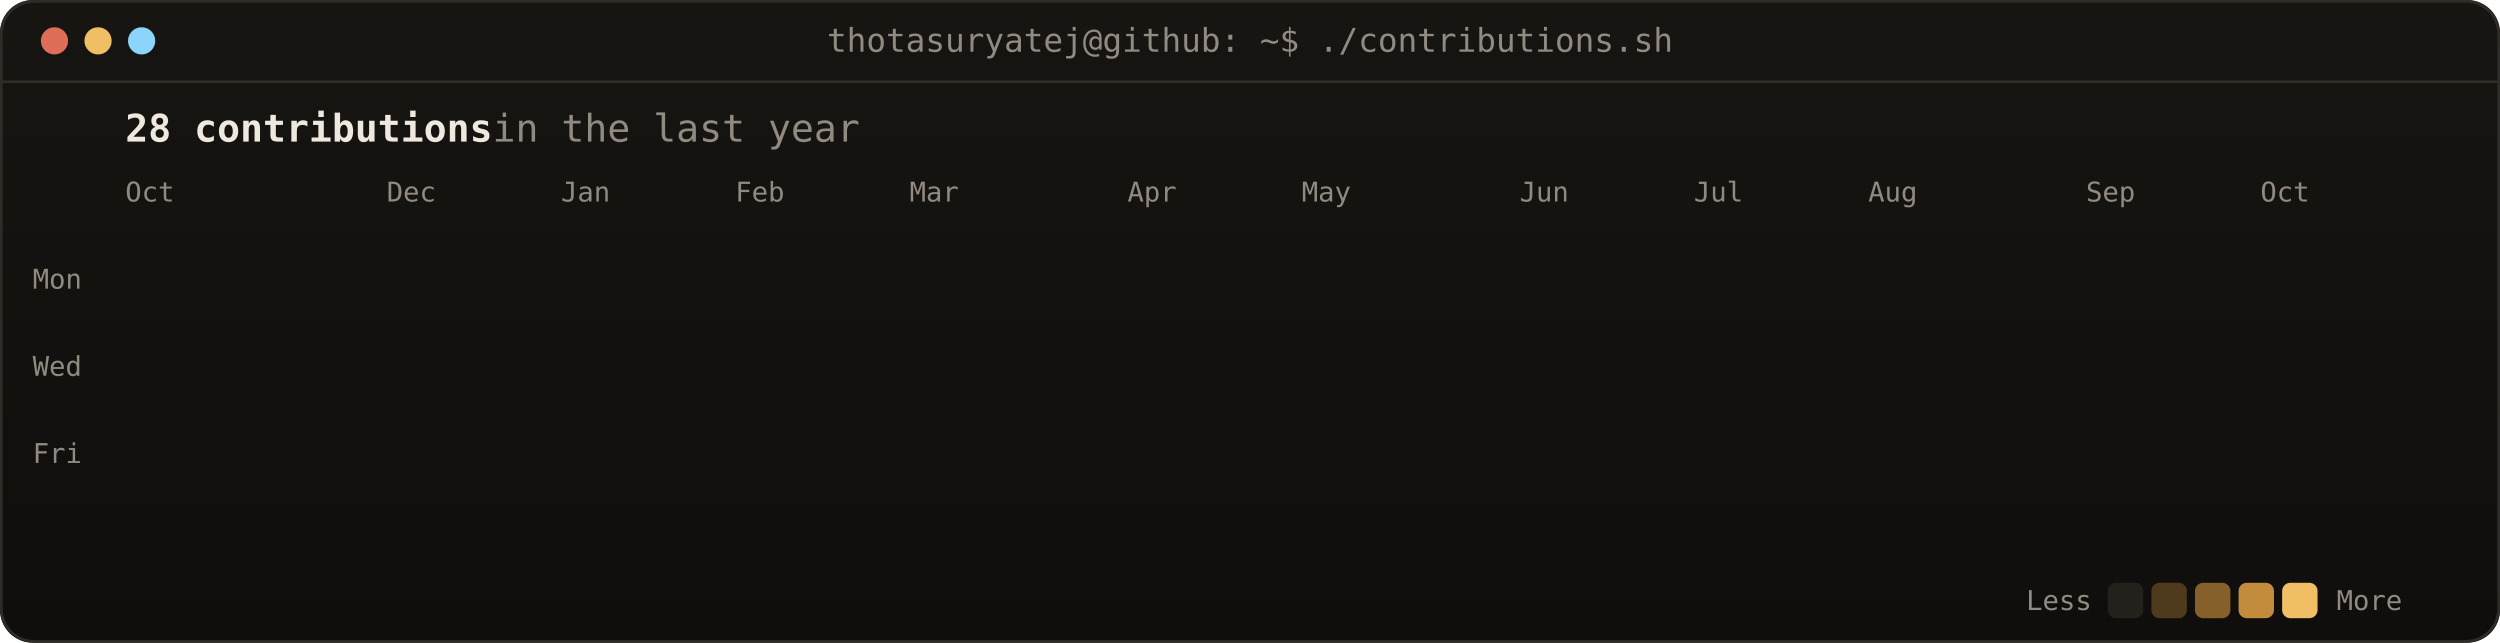
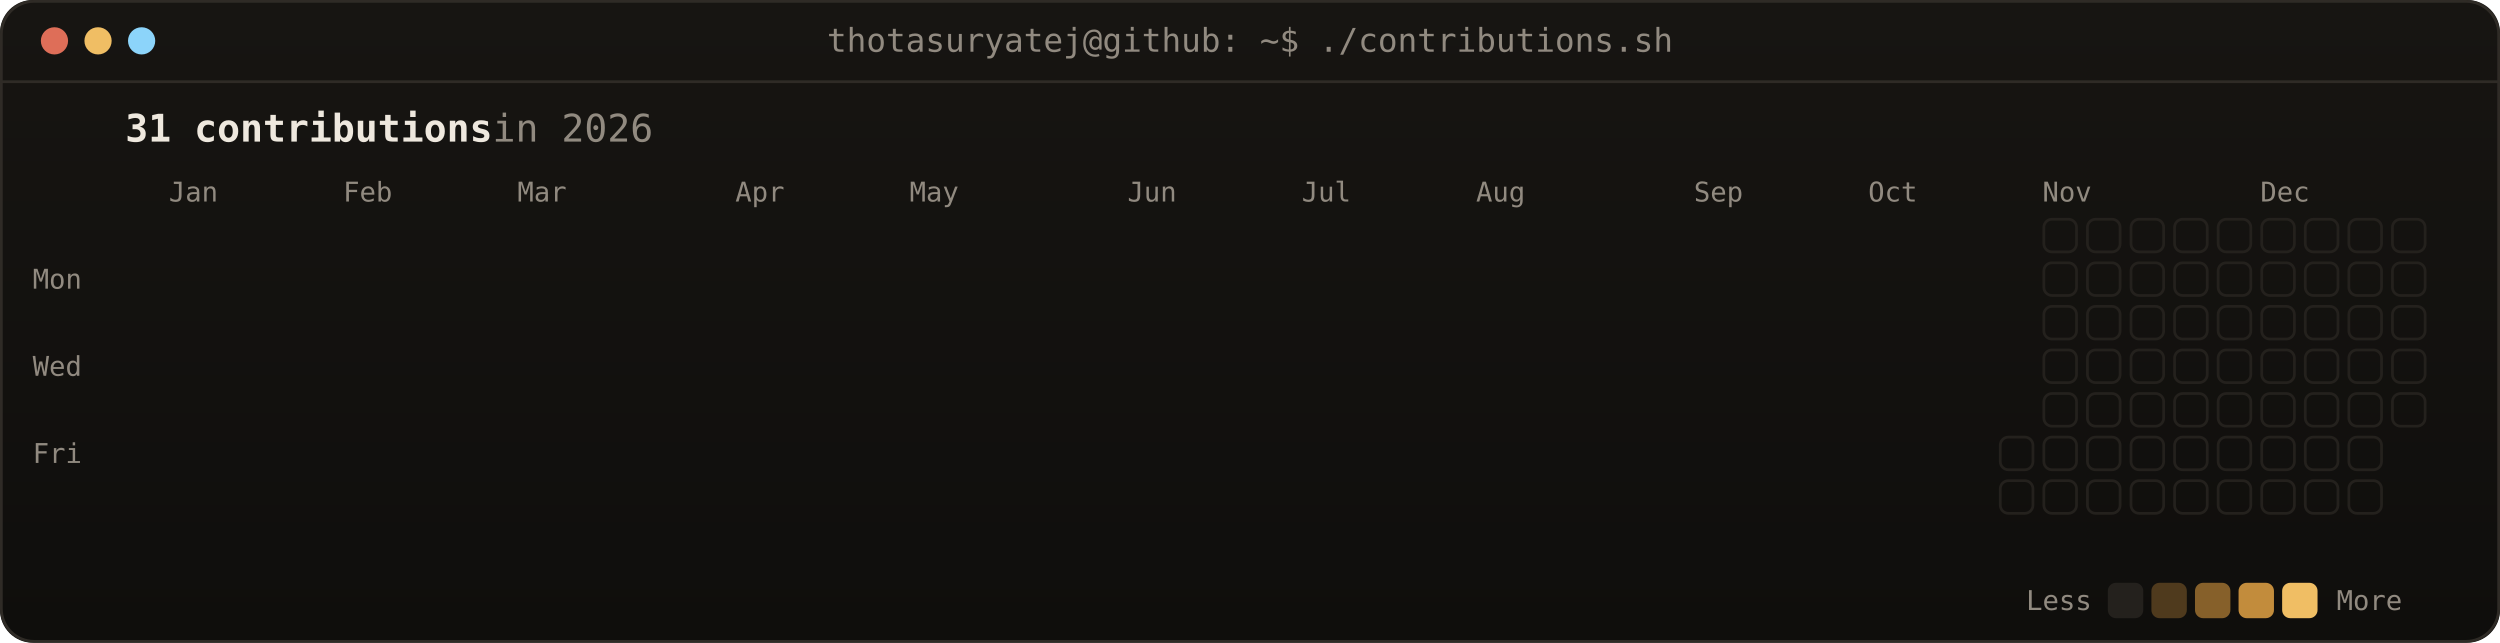
<svg xmlns="http://www.w3.org/2000/svg" width="918" height="236" viewBox="0 0 918 236" font-family="ui-monospace, SFMono-Regular, Menlo, Consolas, monospace">
  <style>.c{transform-box:fill-box;transform-origin:center;opacity:0;animation:pop .5s ease-out both}@keyframes pop{0%{opacity:0;transform:scale(.2)}60%{opacity:1;transform:scale(1.12)}100%{opacity:1;transform:scale(1)}}@media (prefers-reduced-motion: reduce){.c{opacity:1!important;animation:none!important}}</style>
  <defs>
    <linearGradient id="bg" x1="0" y1="0" x2="0" y2="1">
      <stop offset="0" stop-color="#171512" />
      <stop offset="1" stop-color="#0f0e0c" />
    </linearGradient>
  </defs>
  <rect width="918" height="236" rx="12" fill="url(#bg)" />
  <rect x="0.5" y="0.5" width="917" height="235" rx="12" fill="none" stroke="#2f2b26" />
  <line x1="0" y1="30" x2="918" y2="30" stroke="#2f2b26" />
  <circle cx="20" cy="15" r="5" fill="#de6e58" />
  <circle cx="36" cy="15" r="5" fill="#f0be64" />
  <circle cx="52" cy="15" r="5" fill="#8cd4fa" />
  <text x="459.0" y="19" fill="#918a80" font-size="12" text-anchor="middle">thotasuryatej@github: ~$ ./contributions.sh</text>
-   <text x="46" y="52" fill="#eee8de" font-size="14" font-weight="700">28 contributions<tspan fill="#918a80" font-weight="400"> in the last year</tspan>
+   <text x="46" y="52" fill="#eee8de" font-size="14" font-weight="700">31 contributions<tspan fill="#918a80" font-weight="400"> in 2026</tspan>
  </text>
  <text x="12" y="106" fill="#918a80" font-size="10">Mon</text>
  <text x="12" y="138" fill="#918a80" font-size="10">Wed</text>
  <text x="12" y="170" fill="#918a80" font-size="10">Fri</text>
-   <text x="46" y="74" fill="#918a80" font-size="10">Oct</text>
-   <rect class="c" x="46" y="80" width="13" height="13" rx="3" fill="#24211d" style="animation-delay:0.000s" />
-   <rect class="c" x="46" y="96" width="13" height="13" rx="3" fill="#24211d" style="animation-delay:0.030s" />
-   <rect class="c" x="46" y="112" width="13" height="13" rx="3" fill="#24211d" style="animation-delay:0.060s" />
-   <rect class="c" x="46" y="128" width="13" height="13" rx="3" fill="#24211d" style="animation-delay:0.090s" />
  <rect class="c" x="46" y="144" width="13" height="13" rx="3" fill="#24211d" style="animation-delay:0.120s" />
  <rect class="c" x="46" y="160" width="13" height="13" rx="3" fill="#24211d" style="animation-delay:0.150s" />
  <rect class="c" x="46" y="176" width="13" height="13" rx="3" fill="#24211d" style="animation-delay:0.180s" />
+   <text x="62" y="74" fill="#918a80" font-size="10">Jan</text>
  <rect class="c" x="62" y="80" width="13" height="13" rx="3" fill="#24211d" style="animation-delay:0.035s" />
  <rect class="c" x="62" y="96" width="13" height="13" rx="3" fill="#24211d" style="animation-delay:0.065s" />
  <rect class="c" x="62" y="112" width="13" height="13" rx="3" fill="#24211d" style="animation-delay:0.095s" />
  <rect class="c" x="62" y="128" width="13" height="13" rx="3" fill="#24211d" style="animation-delay:0.125s" />
  <rect class="c" x="62" y="144" width="13" height="13" rx="3" fill="#24211d" style="animation-delay:0.155s" />
  <rect class="c" x="62" y="160" width="13" height="13" rx="3" fill="#24211d" style="animation-delay:0.185s" />
  <rect class="c" x="62" y="176" width="13" height="13" rx="3" fill="#24211d" style="animation-delay:0.215s" />
  <rect class="c" x="78" y="80" width="13" height="13" rx="3" fill="#24211d" style="animation-delay:0.070s" />
  <rect class="c" x="78" y="96" width="13" height="13" rx="3" fill="#24211d" style="animation-delay:0.100s" />
  <rect class="c" x="78" y="112" width="13" height="13" rx="3" fill="#24211d" style="animation-delay:0.130s" />
  <rect class="c" x="78" y="128" width="13" height="13" rx="3" fill="#24211d" style="animation-delay:0.160s" />
  <rect class="c" x="78" y="144" width="13" height="13" rx="3" fill="#24211d" style="animation-delay:0.190s" />
  <rect class="c" x="78" y="160" width="13" height="13" rx="3" fill="#24211d" style="animation-delay:0.220s" />
  <rect class="c" x="78" y="176" width="13" height="13" rx="3" fill="#24211d" style="animation-delay:0.250s" />
  <rect class="c" x="94" y="80" width="13" height="13" rx="3" fill="#24211d" style="animation-delay:0.105s" />
  <rect class="c" x="94" y="96" width="13" height="13" rx="3" fill="#24211d" style="animation-delay:0.135s" />
  <rect class="c" x="94" y="112" width="13" height="13" rx="3" fill="#24211d" style="animation-delay:0.165s" />
  <rect class="c" x="94" y="128" width="13" height="13" rx="3" fill="#24211d" style="animation-delay:0.195s" />
  <rect class="c" x="94" y="144" width="13" height="13" rx="3" fill="#24211d" style="animation-delay:0.225s" />
  <rect class="c" x="94" y="160" width="13" height="13" rx="3" fill="#24211d" style="animation-delay:0.255s" />
  <rect class="c" x="94" y="176" width="13" height="13" rx="3" fill="#24211d" style="animation-delay:0.285s" />
  <rect class="c" x="110" y="80" width="13" height="13" rx="3" fill="#24211d" style="animation-delay:0.140s" />
  <rect class="c" x="110" y="96" width="13" height="13" rx="3" fill="#24211d" style="animation-delay:0.170s" />
  <rect class="c" x="110" y="112" width="13" height="13" rx="3" fill="#24211d" style="animation-delay:0.200s" />
  <rect class="c" x="110" y="128" width="13" height="13" rx="3" fill="#24211d" style="animation-delay:0.230s" />
  <rect class="c" x="110" y="144" width="13" height="13" rx="3" fill="#24211d" style="animation-delay:0.260s" />
  <rect class="c" x="110" y="160" width="13" height="13" rx="3" fill="#24211d" style="animation-delay:0.290s" />
  <rect class="c" x="110" y="176" width="13" height="13" rx="3" fill="#24211d" style="animation-delay:0.320s" />
+   <text x="126" y="74" fill="#918a80" font-size="10">Feb</text>
  <rect class="c" x="126" y="80" width="13" height="13" rx="3" fill="#24211d" style="animation-delay:0.175s" />
  <rect class="c" x="126" y="96" width="13" height="13" rx="3" fill="#24211d" style="animation-delay:0.205s" />
  <rect class="c" x="126" y="112" width="13" height="13" rx="3" fill="#24211d" style="animation-delay:0.235s" />
  <rect class="c" x="126" y="128" width="13" height="13" rx="3" fill="#24211d" style="animation-delay:0.265s" />
  <rect class="c" x="126" y="144" width="13" height="13" rx="3" fill="#24211d" style="animation-delay:0.295s" />
  <rect class="c" x="126" y="160" width="13" height="13" rx="3" fill="#24211d" style="animation-delay:0.325s" />
  <rect class="c" x="126" y="176" width="13" height="13" rx="3" fill="#24211d" style="animation-delay:0.355s" />
-   <text x="142" y="74" fill="#918a80" font-size="10">Dec</text>
  <rect class="c" x="142" y="80" width="13" height="13" rx="3" fill="#24211d" style="animation-delay:0.210s" />
  <rect class="c" x="142" y="96" width="13" height="13" rx="3" fill="#24211d" style="animation-delay:0.240s" />
  <rect class="c" x="142" y="112" width="13" height="13" rx="3" fill="#24211d" style="animation-delay:0.270s" />
  <rect class="c" x="142" y="128" width="13" height="13" rx="3" fill="#24211d" style="animation-delay:0.300s" />
  <rect class="c" x="142" y="144" width="13" height="13" rx="3" fill="#24211d" style="animation-delay:0.330s" />
  <rect class="c" x="142" y="160" width="13" height="13" rx="3" fill="#24211d" style="animation-delay:0.360s" />
  <rect class="c" x="142" y="176" width="13" height="13" rx="3" fill="#24211d" style="animation-delay:0.390s" />
  <rect class="c" x="158" y="80" width="13" height="13" rx="3" fill="#24211d" style="animation-delay:0.245s" />
  <rect class="c" x="158" y="96" width="13" height="13" rx="3" fill="#24211d" style="animation-delay:0.275s" />
  <rect class="c" x="158" y="112" width="13" height="13" rx="3" fill="#24211d" style="animation-delay:0.305s" />
  <rect class="c" x="158" y="128" width="13" height="13" rx="3" fill="#24211d" style="animation-delay:0.335s" />
  <rect class="c" x="158" y="144" width="13" height="13" rx="3" fill="#24211d" style="animation-delay:0.365s" />
  <rect class="c" x="158" y="160" width="13" height="13" rx="3" fill="#24211d" style="animation-delay:0.395s" />
  <rect class="c" x="158" y="176" width="13" height="13" rx="3" fill="#24211d" style="animation-delay:0.425s" />
  <rect class="c" x="174" y="80" width="13" height="13" rx="3" fill="#24211d" style="animation-delay:0.280s" />
  <rect class="c" x="174" y="96" width="13" height="13" rx="3" fill="#24211d" style="animation-delay:0.310s" />
  <rect class="c" x="174" y="112" width="13" height="13" rx="3" fill="#24211d" style="animation-delay:0.340s" />
  <rect class="c" x="174" y="128" width="13" height="13" rx="3" fill="#24211d" style="animation-delay:0.370s" />
  <rect class="c" x="174" y="144" width="13" height="13" rx="3" fill="#24211d" style="animation-delay:0.400s" />
  <rect class="c" x="174" y="160" width="13" height="13" rx="3" fill="#24211d" style="animation-delay:0.430s" />
  <rect class="c" x="174" y="176" width="13" height="13" rx="3" fill="#24211d" style="animation-delay:0.460s" />
+   <text x="190" y="74" fill="#918a80" font-size="10">Mar</text>
  <rect class="c" x="190" y="80" width="13" height="13" rx="3" fill="#24211d" style="animation-delay:0.315s" />
  <rect class="c" x="190" y="96" width="13" height="13" rx="3" fill="#24211d" style="animation-delay:0.345s" />
  <rect class="c" x="190" y="112" width="13" height="13" rx="3" fill="#24211d" style="animation-delay:0.375s" />
  <rect class="c" x="190" y="128" width="13" height="13" rx="3" fill="#24211d" style="animation-delay:0.405s" />
  <rect class="c" x="190" y="144" width="13" height="13" rx="3" fill="#24211d" style="animation-delay:0.435s" />
  <rect class="c" x="190" y="160" width="13" height="13" rx="3" fill="#24211d" style="animation-delay:0.465s" />
  <rect class="c" x="190" y="176" width="13" height="13" rx="3" fill="#24211d" style="animation-delay:0.495s" />
-   <text x="206" y="74" fill="#918a80" font-size="10">Jan</text>
  <rect class="c" x="206" y="80" width="13" height="13" rx="3" fill="#24211d" style="animation-delay:0.350s" />
  <rect class="c" x="206" y="96" width="13" height="13" rx="3" fill="#24211d" style="animation-delay:0.380s" />
  <rect class="c" x="206" y="112" width="13" height="13" rx="3" fill="#24211d" style="animation-delay:0.410s" />
  <rect class="c" x="206" y="128" width="13" height="13" rx="3" fill="#24211d" style="animation-delay:0.440s" />
  <rect class="c" x="206" y="144" width="13" height="13" rx="3" fill="#24211d" style="animation-delay:0.470s" />
  <rect class="c" x="206" y="160" width="13" height="13" rx="3" fill="#24211d" style="animation-delay:0.500s" />
  <rect class="c" x="206" y="176" width="13" height="13" rx="3" fill="#24211d" style="animation-delay:0.530s" />
  <rect class="c" x="222" y="80" width="13" height="13" rx="3" fill="#24211d" style="animation-delay:0.385s" />
  <rect class="c" x="222" y="96" width="13" height="13" rx="3" fill="#24211d" style="animation-delay:0.415s" />
  <rect class="c" x="222" y="112" width="13" height="13" rx="3" fill="#24211d" style="animation-delay:0.445s" />
  <rect class="c" x="222" y="128" width="13" height="13" rx="3" fill="#24211d" style="animation-delay:0.475s" />
  <rect class="c" x="222" y="144" width="13" height="13" rx="3" fill="#24211d" style="animation-delay:0.505s" />
  <rect class="c" x="222" y="160" width="13" height="13" rx="3" fill="#24211d" style="animation-delay:0.535s" />
  <rect class="c" x="222" y="176" width="13" height="13" rx="3" fill="#24211d" style="animation-delay:0.565s" />
  <rect class="c" x="238" y="80" width="13" height="13" rx="3" fill="#24211d" style="animation-delay:0.420s" />
  <rect class="c" x="238" y="96" width="13" height="13" rx="3" fill="#24211d" style="animation-delay:0.450s" />
  <rect class="c" x="238" y="112" width="13" height="13" rx="3" fill="#24211d" style="animation-delay:0.480s" />
  <rect class="c" x="238" y="128" width="13" height="13" rx="3" fill="#24211d" style="animation-delay:0.510s" />
  <rect class="c" x="238" y="144" width="13" height="13" rx="3" fill="#24211d" style="animation-delay:0.540s" />
  <rect class="c" x="238" y="160" width="13" height="13" rx="3" fill="#24211d" style="animation-delay:0.570s" />
  <rect class="c" x="238" y="176" width="13" height="13" rx="3" fill="#24211d" style="animation-delay:0.600s" />
  <rect class="c" x="254" y="80" width="13" height="13" rx="3" fill="#24211d" style="animation-delay:0.455s" />
  <rect class="c" x="254" y="96" width="13" height="13" rx="3" fill="#24211d" style="animation-delay:0.485s" />
  <rect class="c" x="254" y="112" width="13" height="13" rx="3" fill="#24211d" style="animation-delay:0.515s" />
  <rect class="c" x="254" y="128" width="13" height="13" rx="3" fill="#24211d" style="animation-delay:0.545s" />
  <rect class="c" x="254" y="144" width="13" height="13" rx="3" fill="#24211d" style="animation-delay:0.575s" />
  <rect class="c" x="254" y="160" width="13" height="13" rx="3" fill="#24211d" style="animation-delay:0.605s" />
  <rect class="c" x="254" y="176" width="13" height="13" rx="3" fill="#24211d" style="animation-delay:0.635s" />
-   <text x="270" y="74" fill="#918a80" font-size="10">Feb</text>
+   <text x="270" y="74" fill="#918a80" font-size="10">Apr</text>
  <rect class="c" x="270" y="80" width="13" height="13" rx="3" fill="#24211d" style="animation-delay:0.490s" />
  <rect class="c" x="270" y="96" width="13" height="13" rx="3" fill="#24211d" style="animation-delay:0.520s" />
  <rect class="c" x="270" y="112" width="13" height="13" rx="3" fill="#24211d" style="animation-delay:0.550s" />
  <rect class="c" x="270" y="128" width="13" height="13" rx="3" fill="#24211d" style="animation-delay:0.580s" />
  <rect class="c" x="270" y="144" width="13" height="13" rx="3" fill="#24211d" style="animation-delay:0.610s" />
  <rect class="c" x="270" y="160" width="13" height="13" rx="3" fill="#24211d" style="animation-delay:0.640s" />
  <rect class="c" x="270" y="176" width="13" height="13" rx="3" fill="#24211d" style="animation-delay:0.670s" />
  <rect class="c" x="286" y="80" width="13" height="13" rx="3" fill="#24211d" style="animation-delay:0.525s" />
  <rect class="c" x="286" y="96" width="13" height="13" rx="3" fill="#24211d" style="animation-delay:0.555s" />
  <rect class="c" x="286" y="112" width="13" height="13" rx="3" fill="#24211d" style="animation-delay:0.585s" />
  <rect class="c" x="286" y="128" width="13" height="13" rx="3" fill="#24211d" style="animation-delay:0.615s" />
  <rect class="c" x="286" y="144" width="13" height="13" rx="3" fill="#24211d" style="animation-delay:0.645s" />
  <rect class="c" x="286" y="160" width="13" height="13" rx="3" fill="#24211d" style="animation-delay:0.675s" />
  <rect class="c" x="286" y="176" width="13" height="13" rx="3" fill="#24211d" style="animation-delay:0.705s" />
  <rect class="c" x="302" y="80" width="13" height="13" rx="3" fill="#24211d" style="animation-delay:0.560s" />
  <rect class="c" x="302" y="96" width="13" height="13" rx="3" fill="#24211d" style="animation-delay:0.590s" />
  <rect class="c" x="302" y="112" width="13" height="13" rx="3" fill="#24211d" style="animation-delay:0.620s" />
  <rect class="c" x="302" y="128" width="13" height="13" rx="3" fill="#24211d" style="animation-delay:0.650s" />
  <rect class="c" x="302" y="144" width="13" height="13" rx="3" fill="#24211d" style="animation-delay:0.680s" />
  <rect class="c" x="302" y="160" width="13" height="13" rx="3" fill="#24211d" style="animation-delay:0.710s" />
  <rect class="c" x="302" y="176" width="13" height="13" rx="3" fill="#24211d" style="animation-delay:0.740s" />
  <rect class="c" x="318" y="80" width="13" height="13" rx="3" fill="#24211d" style="animation-delay:0.595s" />
  <rect class="c" x="318" y="96" width="13" height="13" rx="3" fill="#24211d" style="animation-delay:0.625s" />
  <rect class="c" x="318" y="112" width="13" height="13" rx="3" fill="#24211d" style="animation-delay:0.655s" />
  <rect class="c" x="318" y="128" width="13" height="13" rx="3" fill="#24211d" style="animation-delay:0.685s" />
  <rect class="c" x="318" y="144" width="13" height="13" rx="3" fill="#24211d" style="animation-delay:0.715s" />
  <rect class="c" x="318" y="160" width="13" height="13" rx="3" fill="#24211d" style="animation-delay:0.745s" />
  <rect class="c" x="318" y="176" width="13" height="13" rx="3" fill="#24211d" style="animation-delay:0.775s" />
-   <text x="334" y="74" fill="#918a80" font-size="10">Mar</text>
+   <text x="334" y="74" fill="#918a80" font-size="10">May</text>
  <rect class="c" x="334" y="80" width="13" height="13" rx="3" fill="#24211d" style="animation-delay:0.630s" />
  <rect class="c" x="334" y="96" width="13" height="13" rx="3" fill="#24211d" style="animation-delay:0.660s" />
  <rect class="c" x="334" y="112" width="13" height="13" rx="3" fill="#24211d" style="animation-delay:0.690s" />
  <rect class="c" x="334" y="128" width="13" height="13" rx="3" fill="#24211d" style="animation-delay:0.720s" />
  <rect class="c" x="334" y="144" width="13" height="13" rx="3" fill="#24211d" style="animation-delay:0.750s" />
  <rect class="c" x="334" y="160" width="13" height="13" rx="3" fill="#24211d" style="animation-delay:0.780s" />
  <rect class="c" x="334" y="176" width="13" height="13" rx="3" fill="#24211d" style="animation-delay:0.810s" />
  <rect class="c" x="350" y="80" width="13" height="13" rx="3" fill="#24211d" style="animation-delay:0.665s" />
  <rect class="c" x="350" y="96" width="13" height="13" rx="3" fill="#24211d" style="animation-delay:0.695s" />
  <rect class="c" x="350" y="112" width="13" height="13" rx="3" fill="#24211d" style="animation-delay:0.725s" />
  <rect class="c" x="350" y="128" width="13" height="13" rx="3" fill="#24211d" style="animation-delay:0.755s" />
  <rect class="c" x="350" y="144" width="13" height="13" rx="3" fill="#24211d" style="animation-delay:0.785s" />
  <rect class="c" x="350" y="160" width="13" height="13" rx="3" fill="#24211d" style="animation-delay:0.815s" />
  <rect class="c" x="350" y="176" width="13" height="13" rx="3" fill="#24211d" style="animation-delay:0.845s" />
  <rect class="c" x="366" y="80" width="13" height="13" rx="3" fill="#24211d" style="animation-delay:0.700s" />
  <rect class="c" x="366" y="96" width="13" height="13" rx="3" fill="#24211d" style="animation-delay:0.730s" />
  <rect class="c" x="366" y="112" width="13" height="13" rx="3" fill="#24211d" style="animation-delay:0.760s" />
  <rect class="c" x="366" y="128" width="13" height="13" rx="3" fill="#24211d" style="animation-delay:0.790s" />
  <rect class="c" x="366" y="144" width="13" height="13" rx="3" fill="#24211d" style="animation-delay:0.820s" />
  <rect class="c" x="366" y="160" width="13" height="13" rx="3" fill="#24211d" style="animation-delay:0.850s" />
  <rect class="c" x="366" y="176" width="13" height="13" rx="3" fill="#24211d" style="animation-delay:0.880s" />
  <rect class="c" x="382" y="80" width="13" height="13" rx="3" fill="#24211d" style="animation-delay:0.735s" />
  <rect class="c" x="382" y="96" width="13" height="13" rx="3" fill="#24211d" style="animation-delay:0.765s" />
  <rect class="c" x="382" y="112" width="13" height="13" rx="3" fill="#24211d" style="animation-delay:0.795s" />
  <rect class="c" x="382" y="128" width="13" height="13" rx="3" fill="#24211d" style="animation-delay:0.825s" />
  <rect class="c" x="382" y="144" width="13" height="13" rx="3" fill="#24211d" style="animation-delay:0.855s" />
  <rect class="c" x="382" y="160" width="13" height="13" rx="3" fill="#24211d" style="animation-delay:0.885s" />
  <rect class="c" x="382" y="176" width="13" height="13" rx="3" fill="#24211d" style="animation-delay:0.915s" />
  <rect class="c" x="398" y="80" width="13" height="13" rx="3" fill="#24211d" style="animation-delay:0.770s" />
  <rect class="c" x="398" y="96" width="13" height="13" rx="3" fill="#24211d" style="animation-delay:0.800s" />
  <rect class="c" x="398" y="112" width="13" height="13" rx="3" fill="#24211d" style="animation-delay:0.830s" />
  <rect class="c" x="398" y="128" width="13" height="13" rx="3" fill="#24211d" style="animation-delay:0.860s" />
  <rect class="c" x="398" y="144" width="13" height="13" rx="3" fill="#24211d" style="animation-delay:0.890s" />
  <rect class="c" x="398" y="160" width="13" height="13" rx="3" fill="#24211d" style="animation-delay:0.920s" />
  <rect class="c" x="398" y="176" width="13" height="13" rx="3" fill="#24211d" style="animation-delay:0.950s" />
-   <text x="414" y="74" fill="#918a80" font-size="10">Apr</text>
+   <text x="414" y="74" fill="#918a80" font-size="10">Jun</text>
  <rect class="c" x="414" y="80" width="13" height="13" rx="3" fill="#24211d" style="animation-delay:0.805s" />
  <rect class="c" x="414" y="96" width="13" height="13" rx="3" fill="#24211d" style="animation-delay:0.835s" />
  <rect class="c" x="414" y="112" width="13" height="13" rx="3" fill="#24211d" style="animation-delay:0.865s" />
  <rect class="c" x="414" y="128" width="13" height="13" rx="3" fill="#24211d" style="animation-delay:0.895s" />
  <rect class="c" x="414" y="144" width="13" height="13" rx="3" fill="#24211d" style="animation-delay:0.925s" />
  <rect class="c" x="414" y="160" width="13" height="13" rx="3" fill="#24211d" style="animation-delay:0.955s" />
  <rect class="c" x="414" y="176" width="13" height="13" rx="3" fill="#24211d" style="animation-delay:0.985s" />
  <rect class="c" x="430" y="80" width="13" height="13" rx="3" fill="#24211d" style="animation-delay:0.840s" />
  <rect class="c" x="430" y="96" width="13" height="13" rx="3" fill="#24211d" style="animation-delay:0.870s" />
  <rect class="c" x="430" y="112" width="13" height="13" rx="3" fill="#24211d" style="animation-delay:0.900s" />
  <rect class="c" x="430" y="128" width="13" height="13" rx="3" fill="#24211d" style="animation-delay:0.930s" />
  <rect class="c" x="430" y="144" width="13" height="13" rx="3" fill="#24211d" style="animation-delay:0.960s" />
  <rect class="c" x="430" y="160" width="13" height="13" rx="3" fill="#24211d" style="animation-delay:0.990s" />
  <rect class="c" x="430" y="176" width="13" height="13" rx="3" fill="#24211d" style="animation-delay:1.020s" />
  <rect class="c" x="446" y="80" width="13" height="13" rx="3" fill="#24211d" style="animation-delay:0.875s" />
  <rect class="c" x="446" y="96" width="13" height="13" rx="3" fill="#24211d" style="animation-delay:0.905s" />
  <rect class="c" x="446" y="112" width="13" height="13" rx="3" fill="#24211d" style="animation-delay:0.935s" />
  <rect class="c" x="446" y="128" width="13" height="13" rx="3" fill="#24211d" style="animation-delay:0.965s" />
  <rect class="c" x="446" y="144" width="13" height="13" rx="3" fill="#24211d" style="animation-delay:0.995s" />
  <rect class="c" x="446" y="160" width="13" height="13" rx="3" fill="#24211d" style="animation-delay:1.025s" />
  <rect class="c" x="446" y="176" width="13" height="13" rx="3" fill="#24211d" style="animation-delay:1.055s" />
  <rect class="c" x="462" y="80" width="13" height="13" rx="3" fill="#24211d" style="animation-delay:0.910s" />
  <rect class="c" x="462" y="96" width="13" height="13" rx="3" fill="#24211d" style="animation-delay:0.940s" />
  <rect class="c" x="462" y="112" width="13" height="13" rx="3" fill="#24211d" style="animation-delay:0.970s" />
  <rect class="c" x="462" y="128" width="13" height="13" rx="3" fill="#24211d" style="animation-delay:1.000s" />
  <rect class="c" x="462" y="144" width="13" height="13" rx="3" fill="#24211d" style="animation-delay:1.030s" />
  <rect class="c" x="462" y="160" width="13" height="13" rx="3" fill="#24211d" style="animation-delay:1.060s" />
  <rect class="c" x="462" y="176" width="13" height="13" rx="3" fill="#24211d" style="animation-delay:1.090s" />
-   <text x="478" y="74" fill="#918a80" font-size="10">May</text>
+   <text x="478" y="74" fill="#918a80" font-size="10">Jul</text>
  <rect class="c" x="478" y="80" width="13" height="13" rx="3" fill="#24211d" style="animation-delay:0.945s" />
  <rect class="c" x="478" y="96" width="13" height="13" rx="3" fill="#24211d" style="animation-delay:0.975s" />
  <rect class="c" x="478" y="112" width="13" height="13" rx="3" fill="#24211d" style="animation-delay:1.005s" />
  <rect class="c" x="478" y="128" width="13" height="13" rx="3" fill="#24211d" style="animation-delay:1.035s" />
  <rect class="c" x="478" y="144" width="13" height="13" rx="3" fill="#24211d" style="animation-delay:1.065s" />
  <rect class="c" x="478" y="160" width="13" height="13" rx="3" fill="#24211d" style="animation-delay:1.095s" />
  <rect class="c" x="478" y="176" width="13" height="13" rx="3" fill="#24211d" style="animation-delay:1.125s" />
  <rect class="c" x="494" y="80" width="13" height="13" rx="3" fill="#24211d" style="animation-delay:0.980s" />
  <rect class="c" x="494" y="96" width="13" height="13" rx="3" fill="#24211d" style="animation-delay:1.010s" />
  <rect class="c" x="494" y="112" width="13" height="13" rx="3" fill="#24211d" style="animation-delay:1.040s" />
  <rect class="c" x="494" y="128" width="13" height="13" rx="3" fill="#24211d" style="animation-delay:1.070s" />
  <rect class="c" x="494" y="144" width="13" height="13" rx="3" fill="#24211d" style="animation-delay:1.100s" />
  <rect class="c" x="494" y="160" width="13" height="13" rx="3" fill="#24211d" style="animation-delay:1.130s" />
  <rect class="c" x="494" y="176" width="13" height="13" rx="3" fill="#24211d" style="animation-delay:1.160s" />
  <rect class="c" x="510" y="80" width="13" height="13" rx="3" fill="#24211d" style="animation-delay:1.015s" />
  <rect class="c" x="510" y="96" width="13" height="13" rx="3" fill="#24211d" style="animation-delay:1.045s" />
  <rect class="c" x="510" y="112" width="13" height="13" rx="3" fill="#24211d" style="animation-delay:1.075s" />
  <rect class="c" x="510" y="128" width="13" height="13" rx="3" fill="#24211d" style="animation-delay:1.105s" />
  <rect class="c" x="510" y="144" width="13" height="13" rx="3" fill="#24211d" style="animation-delay:1.135s" />
-   <rect class="c" x="510" y="160" width="13" height="13" rx="3" fill="#24211d" style="animation-delay:1.165s" />
+   <rect class="c" x="510" y="160" width="13" height="13" rx="3" fill="#c28c3c" style="animation-delay:1.165s" />
  <rect class="c" x="510" y="176" width="13" height="13" rx="3" fill="#24211d" style="animation-delay:1.195s" />
  <rect class="c" x="526" y="80" width="13" height="13" rx="3" fill="#24211d" style="animation-delay:1.050s" />
  <rect class="c" x="526" y="96" width="13" height="13" rx="3" fill="#24211d" style="animation-delay:1.080s" />
  <rect class="c" x="526" y="112" width="13" height="13" rx="3" fill="#24211d" style="animation-delay:1.110s" />
  <rect class="c" x="526" y="128" width="13" height="13" rx="3" fill="#24211d" style="animation-delay:1.140s" />
  <rect class="c" x="526" y="144" width="13" height="13" rx="3" fill="#24211d" style="animation-delay:1.170s" />
  <rect class="c" x="526" y="160" width="13" height="13" rx="3" fill="#24211d" style="animation-delay:1.200s" />
  <rect class="c" x="526" y="176" width="13" height="13" rx="3" fill="#24211d" style="animation-delay:1.230s" />
+   <text x="542" y="74" fill="#918a80" font-size="10">Aug</text>
  <rect class="c" x="542" y="80" width="13" height="13" rx="3" fill="#24211d" style="animation-delay:1.085s" />
  <rect class="c" x="542" y="96" width="13" height="13" rx="3" fill="#24211d" style="animation-delay:1.115s" />
  <rect class="c" x="542" y="112" width="13" height="13" rx="3" fill="#24211d" style="animation-delay:1.145s" />
  <rect class="c" x="542" y="128" width="13" height="13" rx="3" fill="#24211d" style="animation-delay:1.175s" />
  <rect class="c" x="542" y="144" width="13" height="13" rx="3" fill="#24211d" style="animation-delay:1.205s" />
  <rect class="c" x="542" y="160" width="13" height="13" rx="3" fill="#24211d" style="animation-delay:1.235s" />
  <rect class="c" x="542" y="176" width="13" height="13" rx="3" fill="#24211d" style="animation-delay:1.265s" />
-   <text x="558" y="74" fill="#918a80" font-size="10">Jun</text>
  <rect class="c" x="558" y="80" width="13" height="13" rx="3" fill="#24211d" style="animation-delay:1.120s" />
  <rect class="c" x="558" y="96" width="13" height="13" rx="3" fill="#24211d" style="animation-delay:1.150s" />
  <rect class="c" x="558" y="112" width="13" height="13" rx="3" fill="#24211d" style="animation-delay:1.180s" />
  <rect class="c" x="558" y="128" width="13" height="13" rx="3" fill="#24211d" style="animation-delay:1.210s" />
  <rect class="c" x="558" y="144" width="13" height="13" rx="3" fill="#24211d" style="animation-delay:1.240s" />
  <rect class="c" x="558" y="160" width="13" height="13" rx="3" fill="#24211d" style="animation-delay:1.270s" />
  <rect class="c" x="558" y="176" width="13" height="13" rx="3" fill="#24211d" style="animation-delay:1.300s" />
  <rect class="c" x="574" y="80" width="13" height="13" rx="3" fill="#24211d" style="animation-delay:1.155s" />
  <rect class="c" x="574" y="96" width="13" height="13" rx="3" fill="#24211d" style="animation-delay:1.185s" />
  <rect class="c" x="574" y="112" width="13" height="13" rx="3" fill="#24211d" style="animation-delay:1.215s" />
  <rect class="c" x="574" y="128" width="13" height="13" rx="3" fill="#24211d" style="animation-delay:1.245s" />
  <rect class="c" x="574" y="144" width="13" height="13" rx="3" fill="#24211d" style="animation-delay:1.275s" />
  <rect class="c" x="574" y="160" width="13" height="13" rx="3" fill="#24211d" style="animation-delay:1.305s" />
  <rect class="c" x="574" y="176" width="13" height="13" rx="3" fill="#24211d" style="animation-delay:1.335s" />
  <rect class="c" x="590" y="80" width="13" height="13" rx="3" fill="#24211d" style="animation-delay:1.190s" />
  <rect class="c" x="590" y="96" width="13" height="13" rx="3" fill="#24211d" style="animation-delay:1.220s" />
  <rect class="c" x="590" y="112" width="13" height="13" rx="3" fill="#24211d" style="animation-delay:1.250s" />
  <rect class="c" x="590" y="128" width="13" height="13" rx="3" fill="#24211d" style="animation-delay:1.280s" />
  <rect class="c" x="590" y="144" width="13" height="13" rx="3" fill="#24211d" style="animation-delay:1.310s" />
  <rect class="c" x="590" y="160" width="13" height="13" rx="3" fill="#24211d" style="animation-delay:1.340s" />
  <rect class="c" x="590" y="176" width="13" height="13" rx="3" fill="#24211d" style="animation-delay:1.370s" />
  <rect class="c" x="606" y="80" width="13" height="13" rx="3" fill="#24211d" style="animation-delay:1.225s" />
  <rect class="c" x="606" y="96" width="13" height="13" rx="3" fill="#24211d" style="animation-delay:1.255s" />
  <rect class="c" x="606" y="112" width="13" height="13" rx="3" fill="#24211d" style="animation-delay:1.285s" />
  <rect class="c" x="606" y="128" width="13" height="13" rx="3" fill="#24211d" style="animation-delay:1.315s" />
  <rect class="c" x="606" y="144" width="13" height="13" rx="3" fill="#24211d" style="animation-delay:1.345s" />
  <rect class="c" x="606" y="160" width="13" height="13" rx="3" fill="#24211d" style="animation-delay:1.375s" />
  <rect class="c" x="606" y="176" width="13" height="13" rx="3" fill="#24211d" style="animation-delay:1.405s" />
-   <text x="622" y="74" fill="#918a80" font-size="10">Jul</text>
+   <text x="622" y="74" fill="#918a80" font-size="10">Sep</text>
  <rect class="c" x="622" y="80" width="13" height="13" rx="3" fill="#24211d" style="animation-delay:1.260s" />
  <rect class="c" x="622" y="96" width="13" height="13" rx="3" fill="#24211d" style="animation-delay:1.290s" />
  <rect class="c" x="622" y="112" width="13" height="13" rx="3" fill="#24211d" style="animation-delay:1.320s" />
-   <rect class="c" x="622" y="128" width="13" height="13" rx="3" fill="#24211d" style="animation-delay:1.350s" />
+   <rect class="c" x="622" y="128" width="13" height="13" rx="3" fill="#4f3a1d" style="animation-delay:1.350s" />
  <rect class="c" x="622" y="144" width="13" height="13" rx="3" fill="#24211d" style="animation-delay:1.380s" />
  <rect class="c" x="622" y="160" width="13" height="13" rx="3" fill="#24211d" style="animation-delay:1.410s" />
  <rect class="c" x="622" y="176" width="13" height="13" rx="3" fill="#24211d" style="animation-delay:1.440s" />
  <rect class="c" x="638" y="80" width="13" height="13" rx="3" fill="#24211d" style="animation-delay:1.295s" />
  <rect class="c" x="638" y="96" width="13" height="13" rx="3" fill="#24211d" style="animation-delay:1.325s" />
  <rect class="c" x="638" y="112" width="13" height="13" rx="3" fill="#24211d" style="animation-delay:1.355s" />
  <rect class="c" x="638" y="128" width="13" height="13" rx="3" fill="#24211d" style="animation-delay:1.385s" />
  <rect class="c" x="638" y="144" width="13" height="13" rx="3" fill="#24211d" style="animation-delay:1.415s" />
  <rect class="c" x="638" y="160" width="13" height="13" rx="3" fill="#24211d" style="animation-delay:1.445s" />
  <rect class="c" x="638" y="176" width="13" height="13" rx="3" fill="#24211d" style="animation-delay:1.475s" />
  <rect class="c" x="654" y="80" width="13" height="13" rx="3" fill="#24211d" style="animation-delay:1.330s" />
  <rect class="c" x="654" y="96" width="13" height="13" rx="3" fill="#24211d" style="animation-delay:1.360s" />
  <rect class="c" x="654" y="112" width="13" height="13" rx="3" fill="#24211d" style="animation-delay:1.390s" />
  <rect class="c" x="654" y="128" width="13" height="13" rx="3" fill="#24211d" style="animation-delay:1.420s" />
  <rect class="c" x="654" y="144" width="13" height="13" rx="3" fill="#24211d" style="animation-delay:1.450s" />
-   <rect class="c" x="654" y="160" width="13" height="13" rx="3" fill="#c28c3c" style="animation-delay:1.480s" />
+   <rect class="c" x="654" y="160" width="13" height="13" rx="3" fill="#24211d" style="animation-delay:1.480s" />
  <rect class="c" x="654" y="176" width="13" height="13" rx="3" fill="#24211d" style="animation-delay:1.510s" />
  <rect class="c" x="670" y="80" width="13" height="13" rx="3" fill="#24211d" style="animation-delay:1.365s" />
  <rect class="c" x="670" y="96" width="13" height="13" rx="3" fill="#24211d" style="animation-delay:1.395s" />
  <rect class="c" x="670" y="112" width="13" height="13" rx="3" fill="#24211d" style="animation-delay:1.425s" />
  <rect class="c" x="670" y="128" width="13" height="13" rx="3" fill="#24211d" style="animation-delay:1.455s" />
  <rect class="c" x="670" y="144" width="13" height="13" rx="3" fill="#24211d" style="animation-delay:1.485s" />
  <rect class="c" x="670" y="160" width="13" height="13" rx="3" fill="#24211d" style="animation-delay:1.515s" />
  <rect class="c" x="670" y="176" width="13" height="13" rx="3" fill="#24211d" style="animation-delay:1.545s" />
-   <text x="686" y="74" fill="#918a80" font-size="10">Aug</text>
+   <text x="686" y="74" fill="#918a80" font-size="10">Oct</text>
  <rect class="c" x="686" y="80" width="13" height="13" rx="3" fill="#24211d" style="animation-delay:1.400s" />
  <rect class="c" x="686" y="96" width="13" height="13" rx="3" fill="#24211d" style="animation-delay:1.430s" />
  <rect class="c" x="686" y="112" width="13" height="13" rx="3" fill="#24211d" style="animation-delay:1.460s" />
  <rect class="c" x="686" y="128" width="13" height="13" rx="3" fill="#24211d" style="animation-delay:1.490s" />
  <rect class="c" x="686" y="144" width="13" height="13" rx="3" fill="#24211d" style="animation-delay:1.520s" />
  <rect class="c" x="686" y="160" width="13" height="13" rx="3" fill="#24211d" style="animation-delay:1.550s" />
  <rect class="c" x="686" y="176" width="13" height="13" rx="3" fill="#24211d" style="animation-delay:1.580s" />
  <rect class="c" x="702" y="80" width="13" height="13" rx="3" fill="#24211d" style="animation-delay:1.435s" />
  <rect class="c" x="702" y="96" width="13" height="13" rx="3" fill="#24211d" style="animation-delay:1.465s" />
  <rect class="c" x="702" y="112" width="13" height="13" rx="3" fill="#24211d" style="animation-delay:1.495s" />
  <rect class="c" x="702" y="128" width="13" height="13" rx="3" fill="#24211d" style="animation-delay:1.525s" />
  <rect class="c" x="702" y="144" width="13" height="13" rx="3" fill="#24211d" style="animation-delay:1.555s" />
  <rect class="c" x="702" y="160" width="13" height="13" rx="3" fill="#24211d" style="animation-delay:1.585s" />
  <rect class="c" x="702" y="176" width="13" height="13" rx="3" fill="#24211d" style="animation-delay:1.615s" />
  <rect class="c" x="718" y="80" width="13" height="13" rx="3" fill="#24211d" style="animation-delay:1.470s" />
  <rect class="c" x="718" y="96" width="13" height="13" rx="3" fill="#24211d" style="animation-delay:1.500s" />
  <rect class="c" x="718" y="112" width="13" height="13" rx="3" fill="#24211d" style="animation-delay:1.530s" />
  <rect class="c" x="718" y="128" width="13" height="13" rx="3" fill="#24211d" style="animation-delay:1.560s" />
  <rect class="c" x="718" y="144" width="13" height="13" rx="3" fill="#24211d" style="animation-delay:1.590s" />
  <rect class="c" x="718" y="160" width="13" height="13" rx="3" fill="#24211d" style="animation-delay:1.620s" />
  <rect class="c" x="718" y="176" width="13" height="13" rx="3" fill="#24211d" style="animation-delay:1.650s" />
  <rect class="c" x="734" y="80" width="13" height="13" rx="3" fill="#24211d" style="animation-delay:1.505s" />
-   <rect class="c" x="734" y="96" width="13" height="13" rx="3" fill="#24211d" style="animation-delay:1.535s" />
-   <rect class="c" x="734" y="112" width="13" height="13" rx="3" fill="#24211d" style="animation-delay:1.565s" />
-   <rect class="c" x="734" y="128" width="13" height="13" rx="3" fill="#24211d" style="animation-delay:1.595s" />
-   <rect class="c" x="734" y="144" width="13" height="13" rx="3" fill="#24211d" style="animation-delay:1.625s" />
-   <rect class="c" x="734" y="160" width="13" height="13" rx="3" fill="#24211d" style="animation-delay:1.655s" />
-   <rect class="c" x="734" y="176" width="13" height="13" rx="3" fill="#24211d" style="animation-delay:1.685s" />
-   <rect class="c" x="750" y="80" width="13" height="13" rx="3" fill="#24211d" style="animation-delay:1.540s" />
-   <rect class="c" x="750" y="96" width="13" height="13" rx="3" fill="#24211d" style="animation-delay:1.570s" />
-   <rect class="c" x="750" y="112" width="13" height="13" rx="3" fill="#24211d" style="animation-delay:1.600s" />
-   <rect class="c" x="750" y="128" width="13" height="13" rx="3" fill="#24211d" style="animation-delay:1.630s" />
-   <rect class="c" x="750" y="144" width="13" height="13" rx="3" fill="#24211d" style="animation-delay:1.660s" />
-   <rect class="c" x="750" y="160" width="13" height="13" rx="3" fill="#24211d" style="animation-delay:1.690s" />
-   <rect class="c" x="750" y="176" width="13" height="13" rx="3" fill="#24211d" style="animation-delay:1.720s" />
-   <text x="766" y="74" fill="#918a80" font-size="10">Sep</text>
-   <rect class="c" x="766" y="80" width="13" height="13" rx="3" fill="#24211d" style="animation-delay:1.575s" />
-   <rect class="c" x="766" y="96" width="13" height="13" rx="3" fill="#24211d" style="animation-delay:1.605s" />
-   <rect class="c" x="766" y="112" width="13" height="13" rx="3" fill="#24211d" style="animation-delay:1.635s" />
-   <rect class="c" x="766" y="128" width="13" height="13" rx="3" fill="#4f3a1d" style="animation-delay:1.665s" />
-   <rect class="c" x="766" y="144" width="13" height="13" rx="3" fill="#24211d" style="animation-delay:1.695s" />
-   <rect class="c" x="766" y="160" width="13" height="13" rx="3" fill="#24211d" style="animation-delay:1.725s" />
-   <rect class="c" x="766" y="176" width="13" height="13" rx="3" fill="#24211d" style="animation-delay:1.755s" />
-   <rect class="c" x="782" y="80" width="13" height="13" rx="3" fill="#24211d" style="animation-delay:1.610s" />
-   <rect class="c" x="782" y="96" width="13" height="13" rx="3" fill="#24211d" style="animation-delay:1.640s" />
-   <rect class="c" x="782" y="112" width="13" height="13" rx="3" fill="#24211d" style="animation-delay:1.670s" />
-   <rect class="c" x="782" y="128" width="13" height="13" rx="3" fill="#24211d" style="animation-delay:1.700s" />
-   <rect class="c" x="782" y="144" width="13" height="13" rx="3" fill="#24211d" style="animation-delay:1.730s" />
-   <rect class="c" x="782" y="160" width="13" height="13" rx="3" fill="#24211d" style="animation-delay:1.760s" />
-   <rect class="c" x="782" y="176" width="13" height="13" rx="3" fill="#24211d" style="animation-delay:1.790s" />
-   <rect class="c" x="798" y="80" width="13" height="13" rx="3" fill="#24211d" style="animation-delay:1.645s" />
-   <rect class="c" x="798" y="96" width="13" height="13" rx="3" fill="#24211d" style="animation-delay:1.675s" />
-   <rect class="c" x="798" y="112" width="13" height="13" rx="3" fill="#24211d" style="animation-delay:1.705s" />
-   <rect class="c" x="798" y="128" width="13" height="13" rx="3" fill="#24211d" style="animation-delay:1.735s" />
-   <rect class="c" x="798" y="144" width="13" height="13" rx="3" fill="#24211d" style="animation-delay:1.765s" />
-   <rect class="c" x="798" y="160" width="13" height="13" rx="3" fill="#24211d" style="animation-delay:1.795s" />
-   <rect class="c" x="798" y="176" width="13" height="13" rx="3" fill="#24211d" style="animation-delay:1.825s" />
-   <rect class="c" x="814" y="80" width="13" height="13" rx="3" fill="#24211d" style="animation-delay:1.680s" />
-   <rect class="c" x="814" y="96" width="13" height="13" rx="3" fill="#24211d" style="animation-delay:1.710s" />
-   <rect class="c" x="814" y="112" width="13" height="13" rx="3" fill="#24211d" style="animation-delay:1.740s" />
-   <rect class="c" x="814" y="128" width="13" height="13" rx="3" fill="#24211d" style="animation-delay:1.770s" />
-   <rect class="c" x="814" y="144" width="13" height="13" rx="3" fill="#24211d" style="animation-delay:1.800s" />
-   <rect class="c" x="814" y="160" width="13" height="13" rx="3" fill="#24211d" style="animation-delay:1.830s" />
-   <rect class="c" x="814" y="176" width="13" height="13" rx="3" fill="#24211d" style="animation-delay:1.860s" />
-   <text x="830" y="74" fill="#918a80" font-size="10">Oct</text>
-   <rect class="c" x="830" y="80" width="13" height="13" rx="3" fill="#24211d" style="animation-delay:1.715s" />
-   <rect class="c" x="830" y="96" width="13" height="13" rx="3" fill="#24211d" style="animation-delay:1.745s" />
-   <rect class="c" x="830" y="112" width="13" height="13" rx="3" fill="#24211d" style="animation-delay:1.775s" />
-   <rect class="c" x="830" y="128" width="13" height="13" rx="3" fill="#24211d" style="animation-delay:1.805s" />
-   <rect class="c" x="830" y="144" width="13" height="13" rx="3" fill="#24211d" style="animation-delay:1.835s" />
-   <rect class="c" x="830" y="160" width="13" height="13" rx="3" fill="#24211d" style="animation-delay:1.865s" />
-   <rect class="c" x="830" y="176" width="13" height="13" rx="3" fill="#24211d" style="animation-delay:1.895s" />
-   <rect class="c" x="846" y="80" width="13" height="13" rx="3" fill="#24211d" style="animation-delay:1.750s" />
-   <rect class="c" x="846" y="96" width="13" height="13" rx="3" fill="#24211d" style="animation-delay:1.780s" />
-   <rect class="c" x="846" y="112" width="13" height="13" rx="3" fill="#24211d" style="animation-delay:1.810s" />
-   <rect class="c" x="846" y="128" width="13" height="13" rx="3" fill="#24211d" style="animation-delay:1.840s" />
-   <rect class="c" x="846" y="144" width="13" height="13" rx="3" fill="#24211d" style="animation-delay:1.870s" />
-   <rect class="c" x="846" y="160" width="13" height="13" rx="3" fill="#24211d" style="animation-delay:1.900s" />
-   <rect class="c" x="846" y="176" width="13" height="13" rx="3" fill="#24211d" style="animation-delay:1.930s" />
-   <rect class="c" x="862" y="80" width="13" height="13" rx="3" fill="#24211d" style="animation-delay:1.785s" />
-   <rect class="c" x="862" y="96" width="13" height="13" rx="3" fill="#24211d" style="animation-delay:1.815s" />
-   <rect class="c" x="862" y="112" width="13" height="13" rx="3" fill="#24211d" style="animation-delay:1.845s" />
-   <rect class="c" x="862" y="128" width="13" height="13" rx="3" fill="#24211d" style="animation-delay:1.875s" />
-   <rect class="c" x="862" y="144" width="13" height="13" rx="3" fill="#24211d" style="animation-delay:1.905s" />
-   <rect class="c" x="862" y="160" width="13" height="13" rx="3" fill="#24211d" style="animation-delay:1.935s" />
-   <rect class="c" x="862" y="176" width="13" height="13" rx="3" fill="#24211d" style="animation-delay:1.965s" />
-   <rect class="c" x="878" y="80" width="13" height="13" rx="3" fill="#24211d" style="animation-delay:1.820s" />
-   <rect class="c" x="878" y="96" width="13" height="13" rx="3" fill="#86602a" style="animation-delay:1.850s" />
-   <rect class="c" x="878" y="112" width="13" height="13" rx="3" fill="#f0be64" style="animation-delay:1.880s" />
-   <rect class="c" x="878" y="128" width="13" height="13" rx="3" fill="#f0be64" style="animation-delay:1.910s" />
-   <rect class="c" x="878" y="144" width="13" height="13" rx="3" fill="#4f3a1d" style="animation-delay:1.940s" />
+   <rect class="c" x="734" y="96" width="13" height="13" rx="3" fill="#86602a" style="animation-delay:1.535s" />
+   <rect class="c" x="734" y="112" width="13" height="13" rx="3" fill="#f0be64" style="animation-delay:1.565s" />
+   <rect class="c" x="734" y="128" width="13" height="13" rx="3" fill="#f0be64" style="animation-delay:1.595s" />
+   <rect class="c" x="734" y="144" width="13" height="13" rx="3" fill="#86602a" style="animation-delay:1.625s" />
+   <rect x="734.5" y="160.5" width="12" height="12" rx="3" fill="none" stroke="#24211d" />
+   <rect x="734.5" y="176.5" width="12" height="12" rx="3" fill="none" stroke="#24211d" />
+   <text x="750" y="74" fill="#918a80" font-size="10">Nov</text>
+   <rect x="750.5" y="80.5" width="12" height="12" rx="3" fill="none" stroke="#24211d" />
+   <rect x="750.5" y="96.5" width="12" height="12" rx="3" fill="none" stroke="#24211d" />
+   <rect x="750.5" y="112.5" width="12" height="12" rx="3" fill="none" stroke="#24211d" />
+   <rect x="750.5" y="128.5" width="12" height="12" rx="3" fill="none" stroke="#24211d" />
+   <rect x="750.5" y="144.5" width="12" height="12" rx="3" fill="none" stroke="#24211d" />
+   <rect x="750.5" y="160.5" width="12" height="12" rx="3" fill="none" stroke="#24211d" />
+   <rect x="750.5" y="176.5" width="12" height="12" rx="3" fill="none" stroke="#24211d" />
+   <rect x="766.5" y="80.5" width="12" height="12" rx="3" fill="none" stroke="#24211d" />
+   <rect x="766.5" y="96.5" width="12" height="12" rx="3" fill="none" stroke="#24211d" />
+   <rect x="766.5" y="112.5" width="12" height="12" rx="3" fill="none" stroke="#24211d" />
+   <rect x="766.5" y="128.5" width="12" height="12" rx="3" fill="none" stroke="#24211d" />
+   <rect x="766.5" y="144.5" width="12" height="12" rx="3" fill="none" stroke="#24211d" />
+   <rect x="766.5" y="160.5" width="12" height="12" rx="3" fill="none" stroke="#24211d" />
+   <rect x="766.5" y="176.5" width="12" height="12" rx="3" fill="none" stroke="#24211d" />
+   <rect x="782.5" y="80.5" width="12" height="12" rx="3" fill="none" stroke="#24211d" />
+   <rect x="782.5" y="96.5" width="12" height="12" rx="3" fill="none" stroke="#24211d" />
+   <rect x="782.5" y="112.5" width="12" height="12" rx="3" fill="none" stroke="#24211d" />
+   <rect x="782.5" y="128.5" width="12" height="12" rx="3" fill="none" stroke="#24211d" />
+   <rect x="782.5" y="144.5" width="12" height="12" rx="3" fill="none" stroke="#24211d" />
+   <rect x="782.5" y="160.5" width="12" height="12" rx="3" fill="none" stroke="#24211d" />
+   <rect x="782.5" y="176.5" width="12" height="12" rx="3" fill="none" stroke="#24211d" />
+   <rect x="798.5" y="80.5" width="12" height="12" rx="3" fill="none" stroke="#24211d" />
+   <rect x="798.5" y="96.5" width="12" height="12" rx="3" fill="none" stroke="#24211d" />
+   <rect x="798.5" y="112.5" width="12" height="12" rx="3" fill="none" stroke="#24211d" />
+   <rect x="798.5" y="128.5" width="12" height="12" rx="3" fill="none" stroke="#24211d" />
+   <rect x="798.5" y="144.5" width="12" height="12" rx="3" fill="none" stroke="#24211d" />
+   <rect x="798.5" y="160.5" width="12" height="12" rx="3" fill="none" stroke="#24211d" />
+   <rect x="798.5" y="176.5" width="12" height="12" rx="3" fill="none" stroke="#24211d" />
+   <rect x="814.5" y="80.5" width="12" height="12" rx="3" fill="none" stroke="#24211d" />
+   <rect x="814.5" y="96.5" width="12" height="12" rx="3" fill="none" stroke="#24211d" />
+   <rect x="814.5" y="112.5" width="12" height="12" rx="3" fill="none" stroke="#24211d" />
+   <rect x="814.5" y="128.5" width="12" height="12" rx="3" fill="none" stroke="#24211d" />
+   <rect x="814.5" y="144.5" width="12" height="12" rx="3" fill="none" stroke="#24211d" />
+   <rect x="814.5" y="160.5" width="12" height="12" rx="3" fill="none" stroke="#24211d" />
+   <rect x="814.5" y="176.5" width="12" height="12" rx="3" fill="none" stroke="#24211d" />
+   <text x="830" y="74" fill="#918a80" font-size="10">Dec</text>
+   <rect x="830.5" y="80.5" width="12" height="12" rx="3" fill="none" stroke="#24211d" />
+   <rect x="830.5" y="96.5" width="12" height="12" rx="3" fill="none" stroke="#24211d" />
+   <rect x="830.5" y="112.5" width="12" height="12" rx="3" fill="none" stroke="#24211d" />
+   <rect x="830.5" y="128.5" width="12" height="12" rx="3" fill="none" stroke="#24211d" />
+   <rect x="830.5" y="144.5" width="12" height="12" rx="3" fill="none" stroke="#24211d" />
+   <rect x="830.5" y="160.5" width="12" height="12" rx="3" fill="none" stroke="#24211d" />
+   <rect x="830.5" y="176.5" width="12" height="12" rx="3" fill="none" stroke="#24211d" />
+   <rect x="846.5" y="80.5" width="12" height="12" rx="3" fill="none" stroke="#24211d" />
+   <rect x="846.5" y="96.5" width="12" height="12" rx="3" fill="none" stroke="#24211d" />
+   <rect x="846.5" y="112.5" width="12" height="12" rx="3" fill="none" stroke="#24211d" />
+   <rect x="846.5" y="128.5" width="12" height="12" rx="3" fill="none" stroke="#24211d" />
+   <rect x="846.5" y="144.5" width="12" height="12" rx="3" fill="none" stroke="#24211d" />
+   <rect x="846.5" y="160.5" width="12" height="12" rx="3" fill="none" stroke="#24211d" />
+   <rect x="846.5" y="176.5" width="12" height="12" rx="3" fill="none" stroke="#24211d" />
+   <rect x="862.5" y="80.5" width="12" height="12" rx="3" fill="none" stroke="#24211d" />
+   <rect x="862.5" y="96.5" width="12" height="12" rx="3" fill="none" stroke="#24211d" />
+   <rect x="862.5" y="112.5" width="12" height="12" rx="3" fill="none" stroke="#24211d" />
+   <rect x="862.5" y="128.5" width="12" height="12" rx="3" fill="none" stroke="#24211d" />
+   <rect x="862.5" y="144.5" width="12" height="12" rx="3" fill="none" stroke="#24211d" />
+   <rect x="862.5" y="160.5" width="12" height="12" rx="3" fill="none" stroke="#24211d" />
+   <rect x="862.5" y="176.5" width="12" height="12" rx="3" fill="none" stroke="#24211d" />
+   <rect x="878.5" y="80.5" width="12" height="12" rx="3" fill="none" stroke="#24211d" />
+   <rect x="878.5" y="96.5" width="12" height="12" rx="3" fill="none" stroke="#24211d" />
+   <rect x="878.5" y="112.5" width="12" height="12" rx="3" fill="none" stroke="#24211d" />
+   <rect x="878.5" y="128.5" width="12" height="12" rx="3" fill="none" stroke="#24211d" />
+   <rect x="878.5" y="144.5" width="12" height="12" rx="3" fill="none" stroke="#24211d" />
  <text x="744" y="224" fill="#918a80" font-size="10">Less</text>
  <rect x="774" y="214" width="13" height="13" rx="3" fill="#24211d" />
  <rect x="790" y="214" width="13" height="13" rx="3" fill="#4f3a1d" />
  <rect x="806" y="214" width="13" height="13" rx="3" fill="#86602a" />
  <rect x="822" y="214" width="13" height="13" rx="3" fill="#c28c3c" />
  <rect x="838" y="214" width="13" height="13" rx="3" fill="#f0be64" />
  <text x="858" y="224" fill="#918a80" font-size="10">More</text>
</svg>
